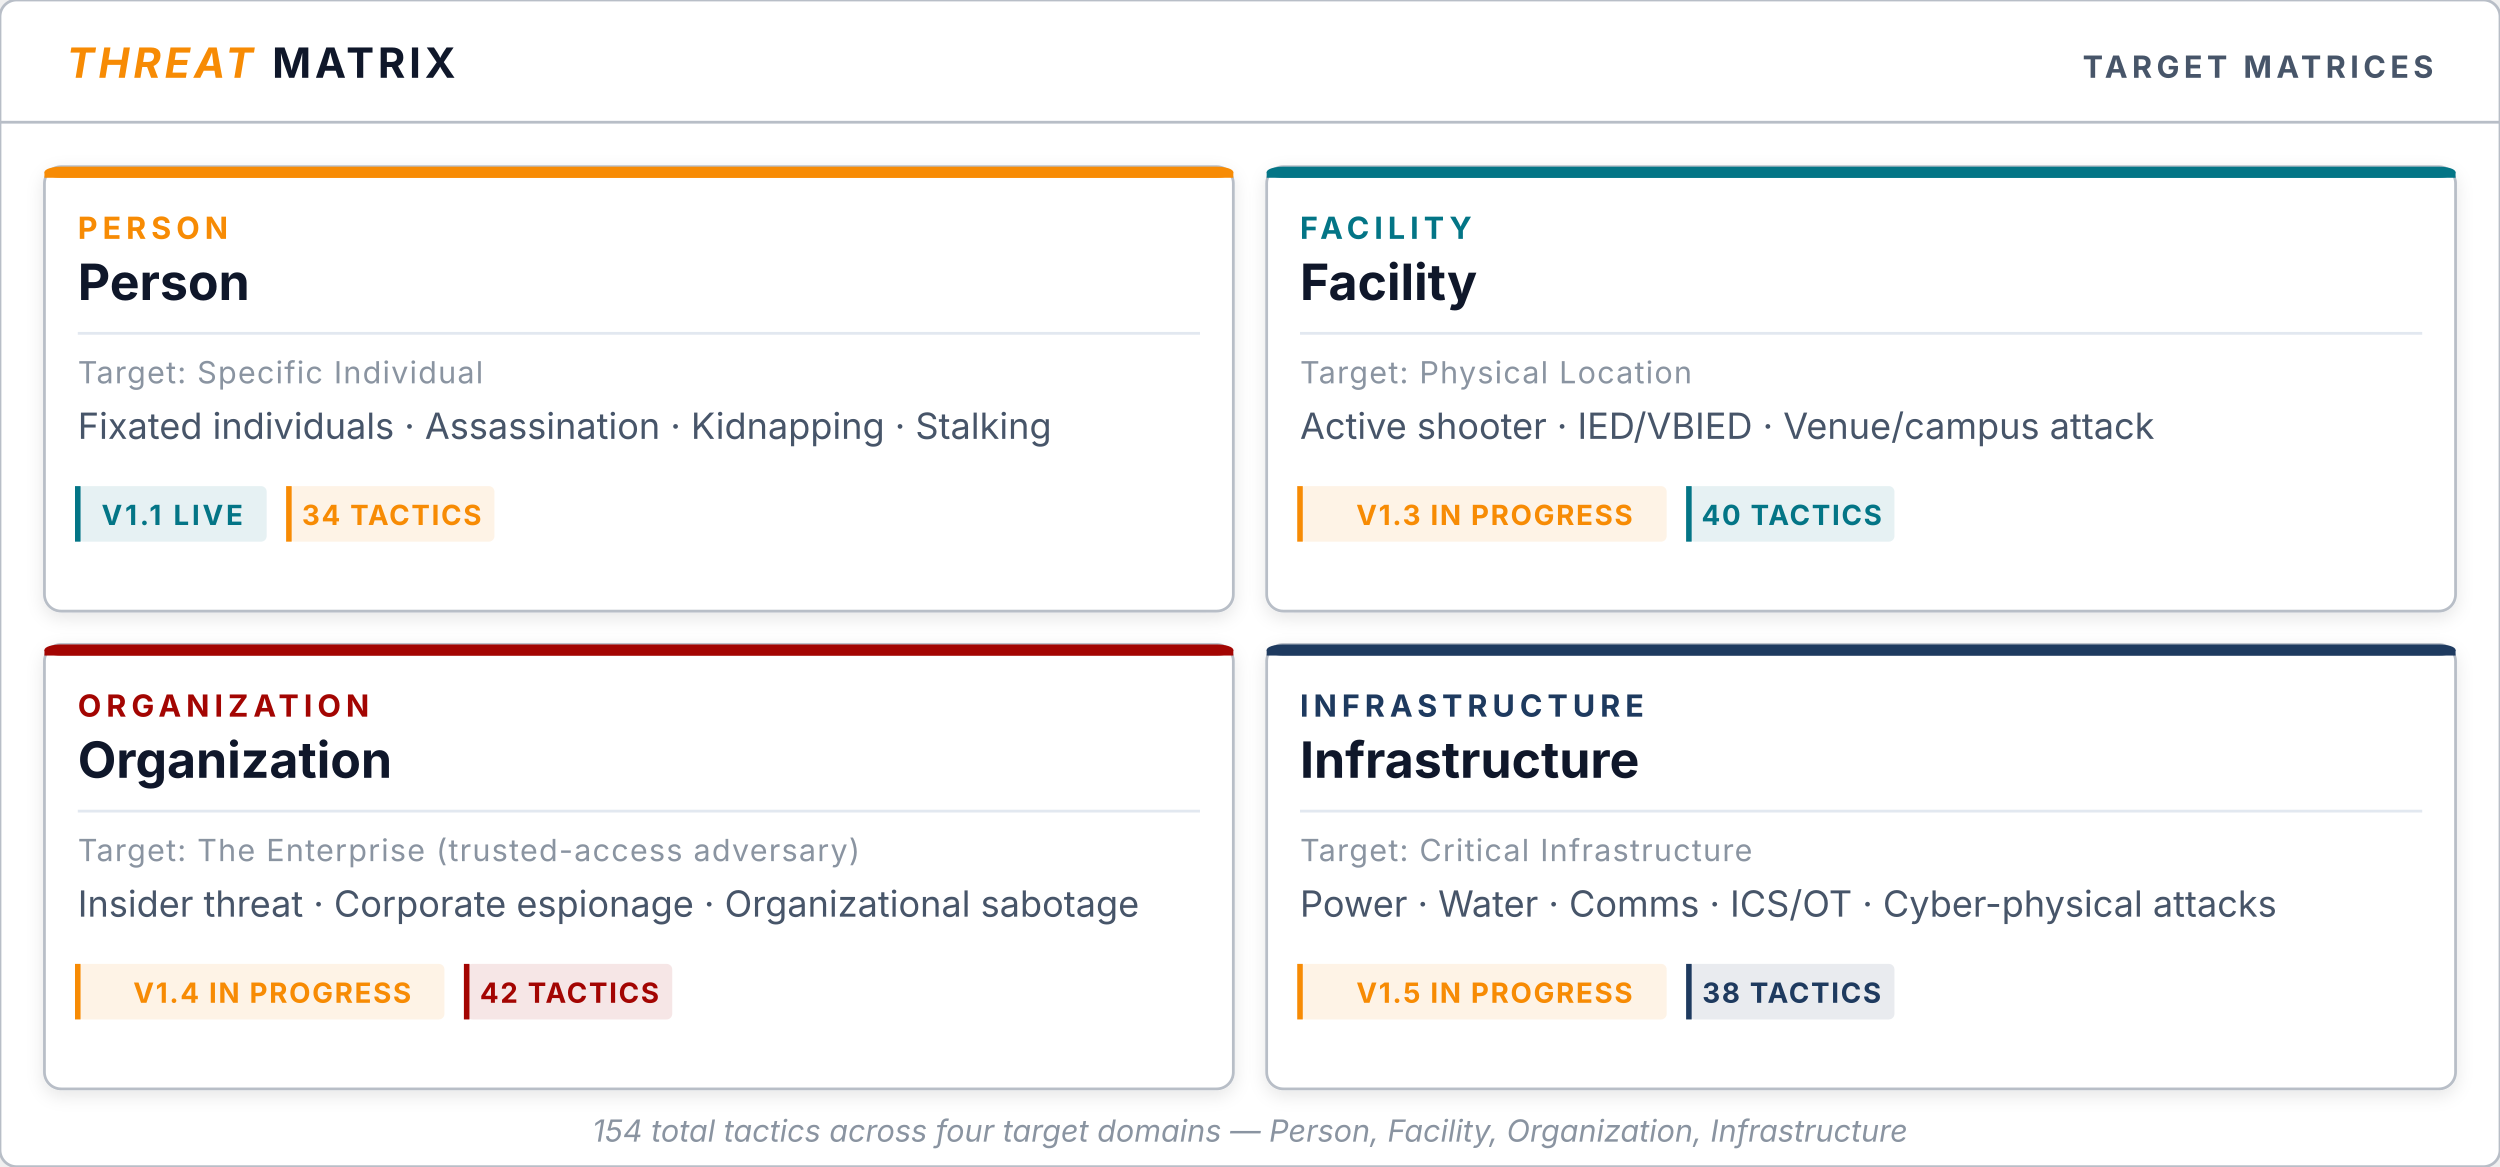
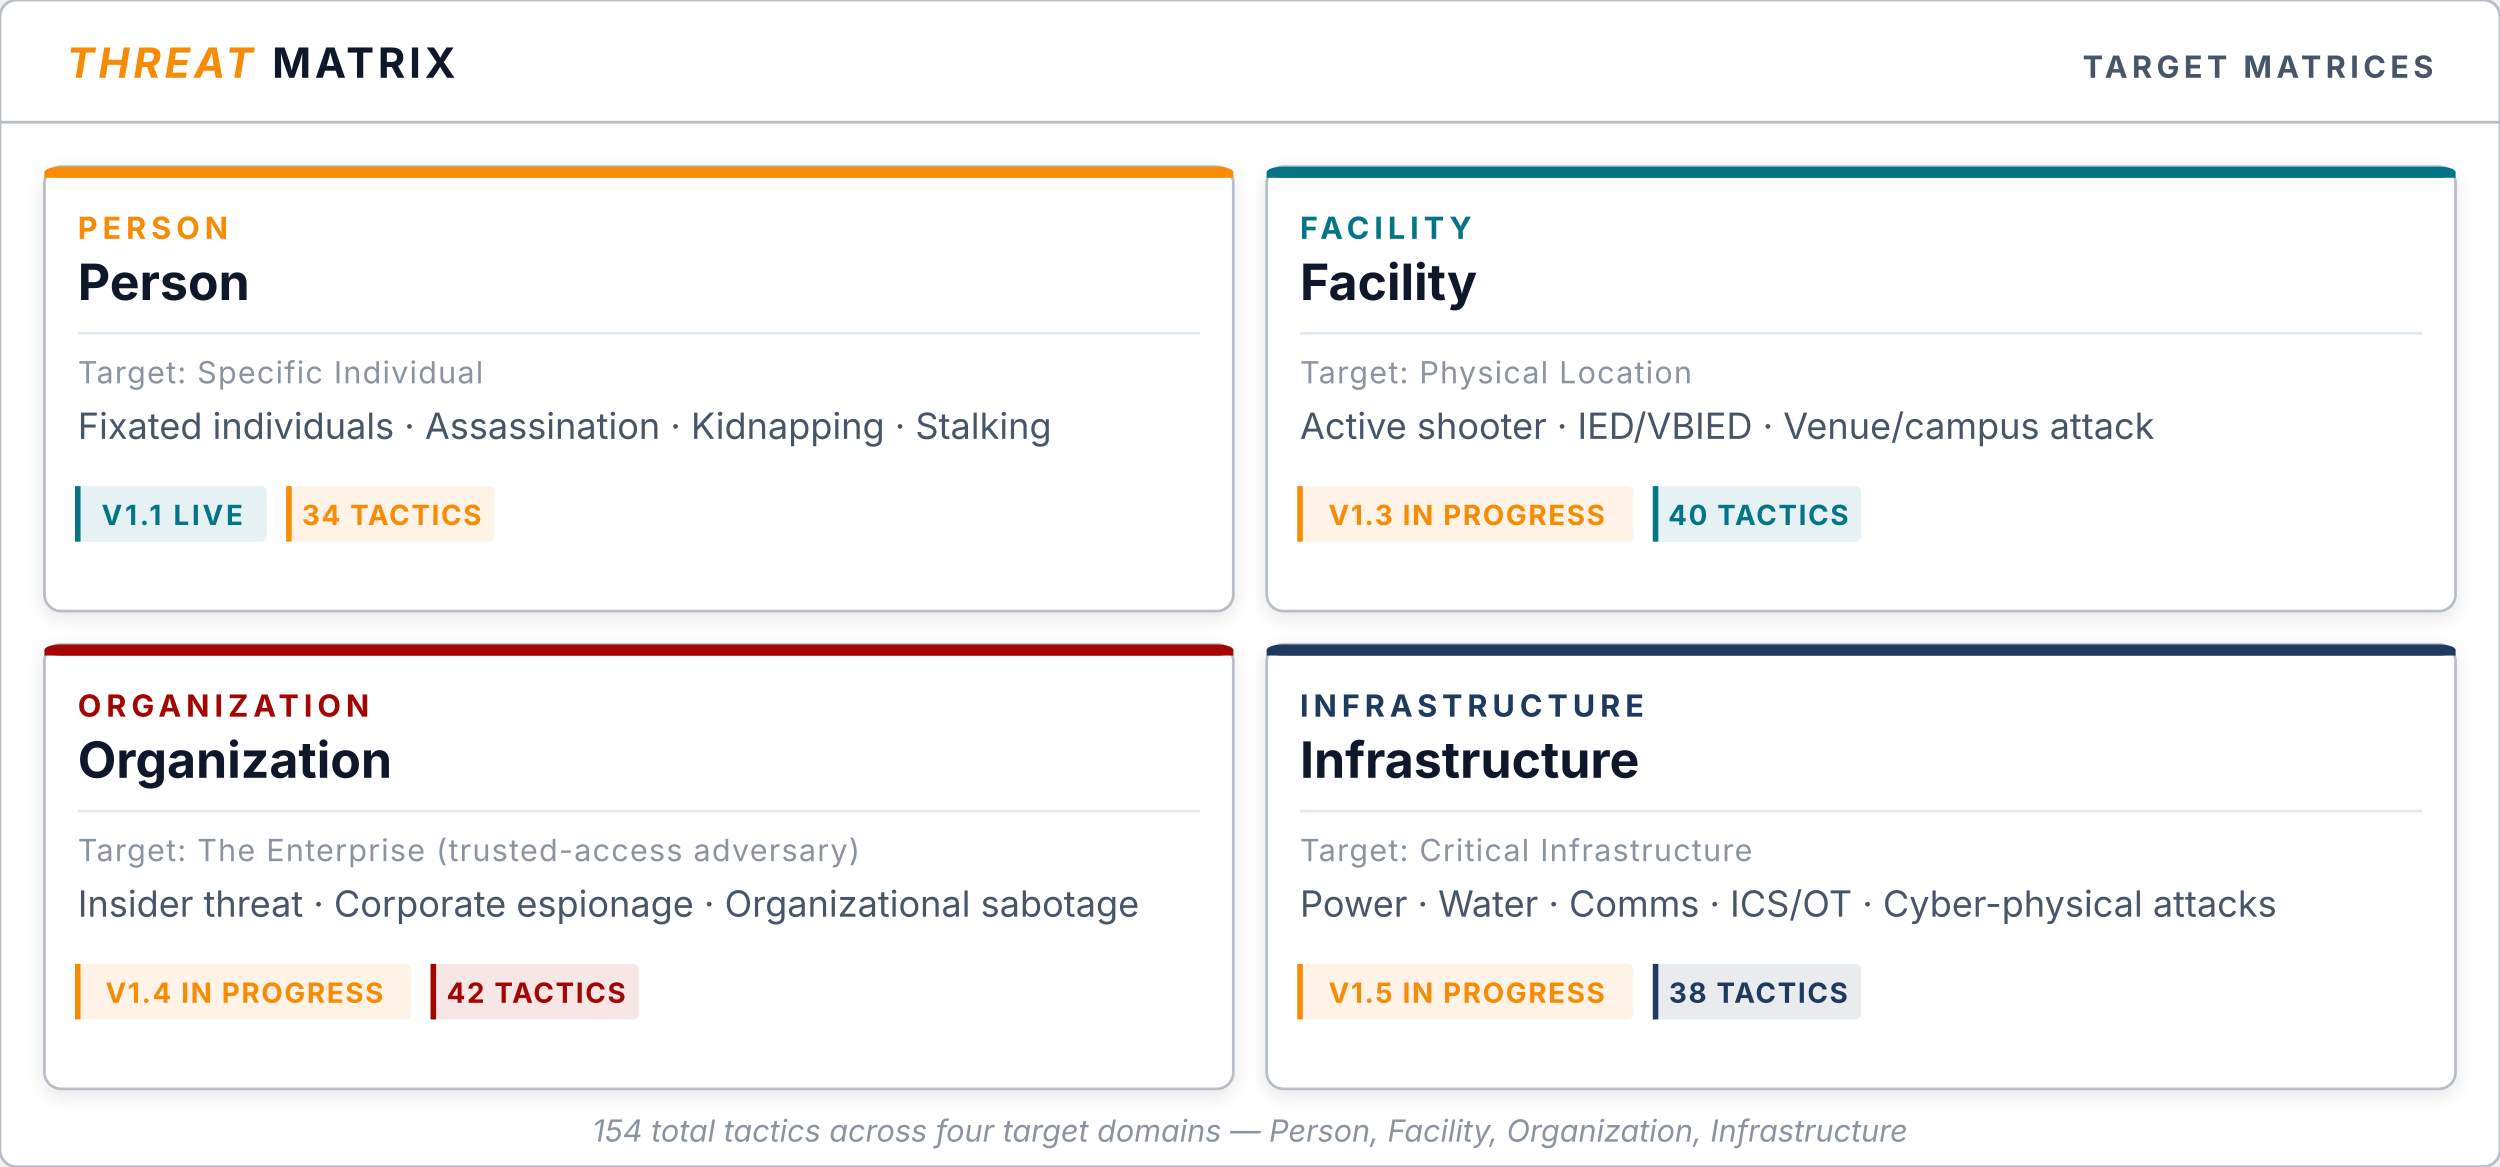
<svg xmlns="http://www.w3.org/2000/svg" viewBox="0 0 900 420" width="900" height="420" font-family="'IBM Plex Sans', system-ui, -apple-system, 'Segoe UI', sans-serif">
  <defs>
    <filter id="cardShadow" x="-2%" y="-5%" width="104%" height="115%">
      <feDropShadow dx="0" dy="2" stdDeviation="3" flood-color="#000000" flood-opacity="0.10" />
    </filter>
  </defs>
  <rect width="900" height="420" fill="#FFFFFF" rx="6" stroke="#B8BEC7" stroke-width="1" />
  <line x1="0" y1="44" x2="900" y2="44" stroke="#B8BEC7" stroke-width="1" />
  <text x="24" y="28" fill="#F78B04" font-size="15" font-weight="700" font-style="italic" letter-spacing="1.4">THREAT</text>
  <text x="98" y="28" fill="#0F172A" font-size="15" font-weight="700" letter-spacing="1.4">MATRIX</text>
  <text x="876" y="28" fill="#475569" font-size="11" font-weight="700" letter-spacing="1.6" text-anchor="end">TARGET MATRICES</text>
  <rect x="16" y="60" width="428" height="160" fill="#FFFFFF" rx="6" stroke="#B8BEC7" stroke-width="1" filter="url(#cardShadow)" />
  <rect x="16" y="60" width="428" height="4" fill="#F78B04" rx="6" />
  <rect x="16" y="62" width="428" height="2" fill="#F78B04" />
  <text x="28" y="86" fill="#F78B04" font-size="11" font-weight="700" letter-spacing="1.8">PERSON</text>
  <text x="28" y="108" fill="#0F172A" font-size="18" font-weight="700">Person</text>
  <line x1="28" y1="120" x2="432" y2="120" stroke="#E2E8F0" stroke-width="1" />
  <text x="28" y="138" fill="#8A94A1" font-size="11" letter-spacing=".04em">Target: Specific Individual</text>
  <text x="28" y="158" fill="#475569" font-size="13">Fixated individuals · Assassination · Kidnapping · Stalking</text>
  <rect x="28" y="175" width="68" height="20" fill="rgba(3,117,134,0.10)" rx="2" />
  <line x1="28" y1="175" x2="28" y2="195" stroke="#037586" stroke-width="2" />
  <text x="62" y="189" fill="#037586" font-size="10" font-weight="700" letter-spacing=".10em" text-anchor="middle">V1.1 LIVE</text>
  <rect x="104" y="175" width="74" height="20" fill="rgba(247,139,4,0.10)" rx="2" />
  <line x1="104" y1="175" x2="104" y2="195" stroke="#F78B04" stroke-width="2" />
  <text x="141" y="189" fill="#F78B04" font-size="10" font-weight="700" letter-spacing=".06em" text-anchor="middle">34 TACTICS</text>
  <rect x="456" y="60" width="428" height="160" fill="#FFFFFF" rx="6" stroke="#B8BEC7" stroke-width="1" filter="url(#cardShadow)" />
  <rect x="456" y="60" width="428" height="4" fill="#037586" rx="6" />
  <rect x="456" y="62" width="428" height="2" fill="#037586" />
  <text x="468" y="86" fill="#037586" font-size="11" font-weight="700" letter-spacing="1.8">FACILITY</text>
  <text x="468" y="108" fill="#0F172A" font-size="18" font-weight="700">Facility</text>
  <line x1="468" y1="120" x2="872" y2="120" stroke="#E2E8F0" stroke-width="1" />
  <text x="468" y="138" fill="#8A94A1" font-size="11" letter-spacing=".04em">Target: Physical Location</text>
  <text x="468" y="158" fill="#475569" font-size="13">Active shooter · IED/VBIED · Venue/campus attack</text>
-   <rect x="468" y="175" width="132" height="20" fill="rgba(247,139,4,0.10)" rx="2" />
+   <rect x="468" y="175" width="120" height="20" fill="rgba(247,139,4,0.10)" rx="2" />
  <line x1="468" y1="175" x2="468" y2="195" stroke="#F78B04" stroke-width="2" />
-   <text x="538" y="189" fill="#F78B04" font-size="10" font-weight="700" letter-spacing=".06em" text-anchor="middle">V1.3 IN PROGRESS</text>
-   <rect x="608" y="175" width="74" height="20" fill="rgba(3,117,134,0.10)" rx="2" />
-   <line x1="608" y1="175" x2="608" y2="195" stroke="#037586" stroke-width="2" />
-   <text x="645" y="189" fill="#037586" font-size="10" font-weight="700" letter-spacing=".06em" text-anchor="middle">40 TACTICS</text>
+   <text x="528" y="189" fill="#F78B04" font-size="10" font-weight="700" letter-spacing=".06em" text-anchor="middle">V1.3 IN PROGRESS</text>
+   <rect x="596" y="175" width="74" height="20" fill="rgba(3,117,134,0.10)" rx="2" />
+   <line x1="596" y1="175" x2="596" y2="195" stroke="#037586" stroke-width="2" />
+   <text x="633" y="189" fill="#037586" font-size="10" font-weight="700" letter-spacing=".06em" text-anchor="middle">40 TACTICS</text>
  <rect x="16" y="232" width="428" height="160" fill="#FFFFFF" rx="6" stroke="#B8BEC7" stroke-width="1" filter="url(#cardShadow)" />
  <rect x="16" y="232" width="428" height="4" fill="#A30502" rx="6" />
  <rect x="16" y="234" width="428" height="2" fill="#A30502" />
  <text x="28" y="258" fill="#A30502" font-size="11" font-weight="700" letter-spacing="1.8">ORGANIZATION</text>
  <text x="28" y="280" fill="#0F172A" font-size="18" font-weight="700">Organization</text>
  <line x1="28" y1="292" x2="432" y2="292" stroke="#E2E8F0" stroke-width="1" />
  <text x="28" y="310" fill="#8A94A1" font-size="11" letter-spacing=".04em">Target: The Enterprise (trusted-access adversary)</text>
  <text x="28" y="330" fill="#475569" font-size="13">Insider threat · Corporate espionage · Organizational sabotage</text>
-   <rect x="28" y="347" width="132" height="20" fill="rgba(247,139,4,0.10)" rx="2" />
+   <rect x="28" y="347" width="120" height="20" fill="rgba(247,139,4,0.10)" rx="2" />
  <line x1="28" y1="347" x2="28" y2="367" stroke="#F78B04" stroke-width="2" />
-   <text x="98" y="361" fill="#F78B04" font-size="10" font-weight="700" letter-spacing=".06em" text-anchor="middle">V1.4 IN PROGRESS</text>
-   <rect x="168" y="347" width="74" height="20" fill="rgba(163,5,2,0.10)" rx="2" />
-   <line x1="168" y1="347" x2="168" y2="367" stroke="#A30502" stroke-width="2" />
-   <text x="205" y="361" fill="#A30502" font-size="10" font-weight="700" letter-spacing=".06em" text-anchor="middle">42 TACTICS</text>
+   <text x="88" y="361" fill="#F78B04" font-size="10" font-weight="700" letter-spacing=".06em" text-anchor="middle">V1.4 IN PROGRESS</text>
+   <rect x="156" y="347" width="74" height="20" fill="rgba(163,5,2,0.10)" rx="2" />
+   <line x1="156" y1="347" x2="156" y2="367" stroke="#A30502" stroke-width="2" />
+   <text x="193" y="361" fill="#A30502" font-size="10" font-weight="700" letter-spacing=".06em" text-anchor="middle">42 TACTICS</text>
  <rect x="456" y="232" width="428" height="160" fill="#FFFFFF" rx="6" stroke="#B8BEC7" stroke-width="1" filter="url(#cardShadow)" />
  <rect x="456" y="232" width="428" height="4" fill="#1E3A5F" rx="6" />
  <rect x="456" y="234" width="428" height="2" fill="#1E3A5F" />
  <text x="468" y="258" fill="#1E3A5F" font-size="11" font-weight="700" letter-spacing="1.8">INFRASTRUCTURE</text>
  <text x="468" y="280" fill="#0F172A" font-size="18" font-weight="700">Infrastructure</text>
  <line x1="468" y1="292" x2="872" y2="292" stroke="#E2E8F0" stroke-width="1" />
  <text x="468" y="310" fill="#8A94A1" font-size="11" letter-spacing=".04em">Target: Critical Infrastructure</text>
  <text x="468" y="330" fill="#475569" font-size="13">Power · Water · Comms · ICS/OT · Cyber-physical attacks</text>
-   <rect x="468" y="347" width="132" height="20" fill="rgba(247,139,4,0.10)" rx="2" />
+   <rect x="468" y="347" width="120" height="20" fill="rgba(247,139,4,0.10)" rx="2" />
  <line x1="468" y1="347" x2="468" y2="367" stroke="#F78B04" stroke-width="2" />
-   <text x="538" y="361" fill="#F78B04" font-size="10" font-weight="700" letter-spacing=".06em" text-anchor="middle">V1.5 IN PROGRESS</text>
-   <rect x="608" y="347" width="74" height="20" fill="rgba(30,58,95,0.10)" rx="2" />
-   <line x1="608" y1="347" x2="608" y2="367" stroke="#1E3A5F" stroke-width="2" />
-   <text x="645" y="361" fill="#1E3A5F" font-size="10" font-weight="700" letter-spacing=".06em" text-anchor="middle">38 TACTICS</text>
+   <text x="528" y="361" fill="#F78B04" font-size="10" font-weight="700" letter-spacing=".06em" text-anchor="middle">V1.5 IN PROGRESS</text>
+   <rect x="596" y="347" width="74" height="20" fill="rgba(30,58,95,0.10)" rx="2" />
+   <line x1="596" y1="347" x2="596" y2="367" stroke="#1E3A5F" stroke-width="2" />
+   <text x="633" y="361" fill="#1E3A5F" font-size="10" font-weight="700" letter-spacing=".06em" text-anchor="middle">38 TACTICS</text>
  <text x="450" y="411" fill="#8A94A1" font-size="11" text-anchor="middle" font-style="italic">154 total tactics across four target domains — Person, Facility, Organization, Infrastructure</text>
</svg>
